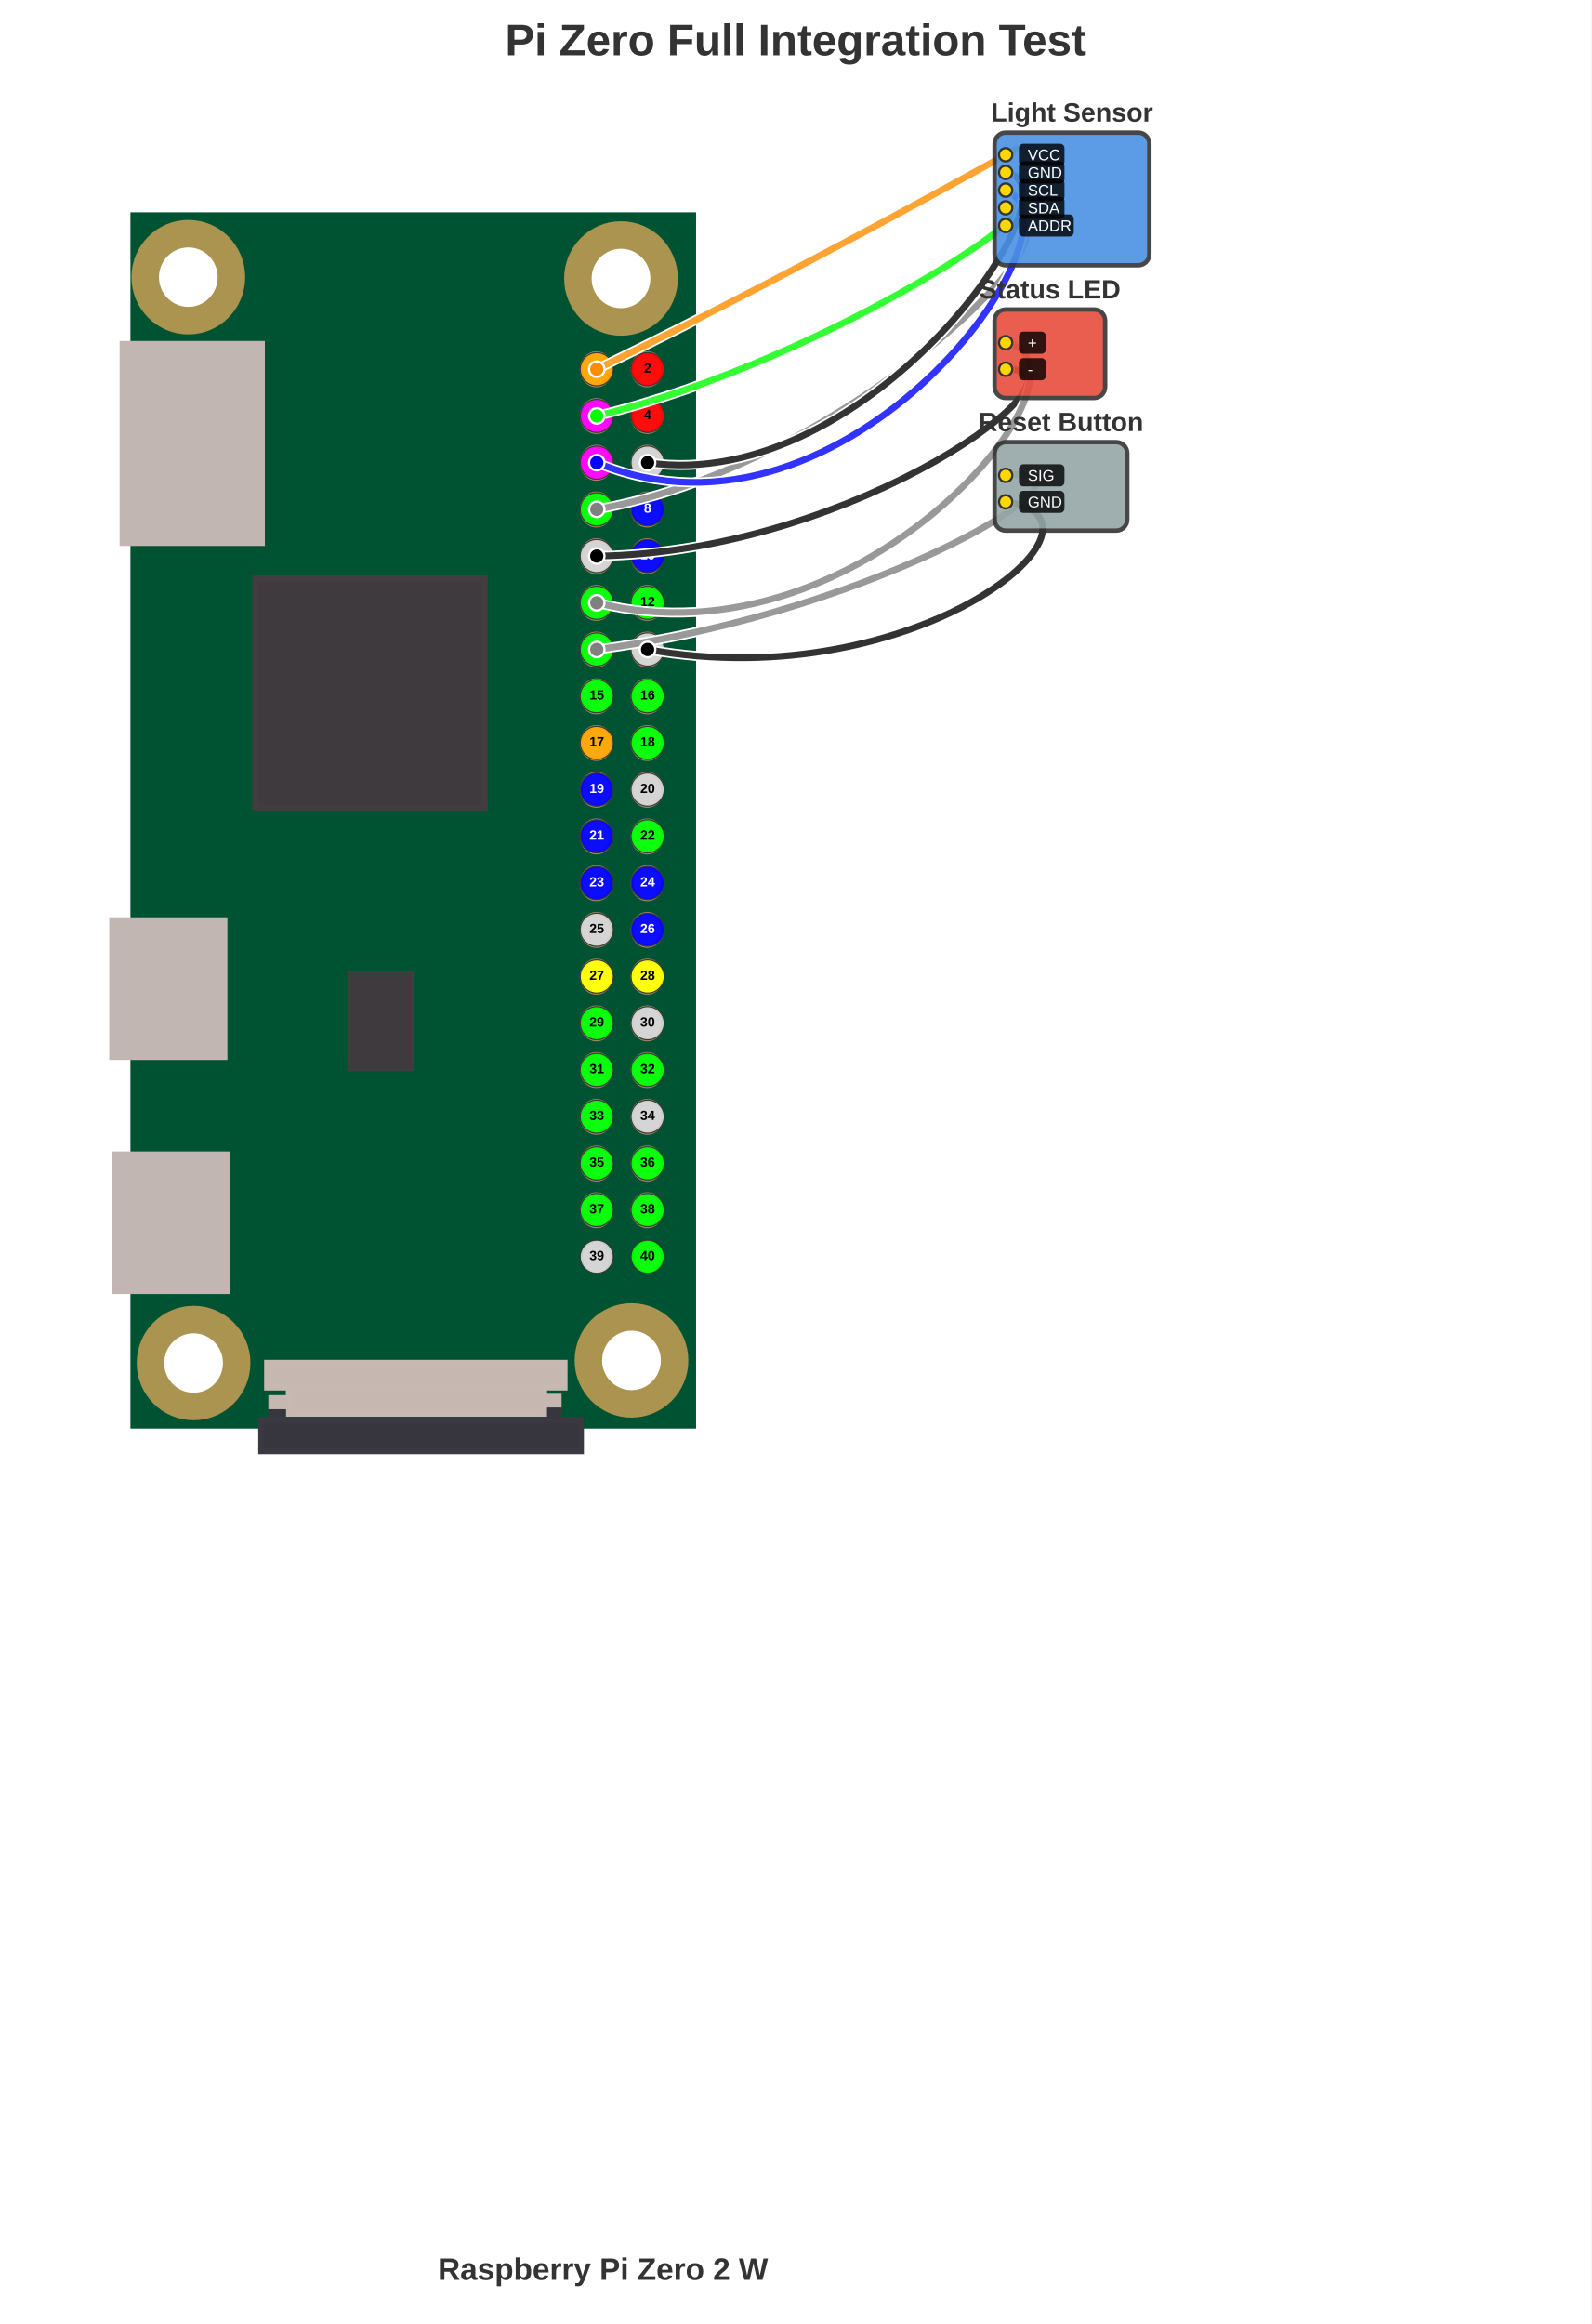
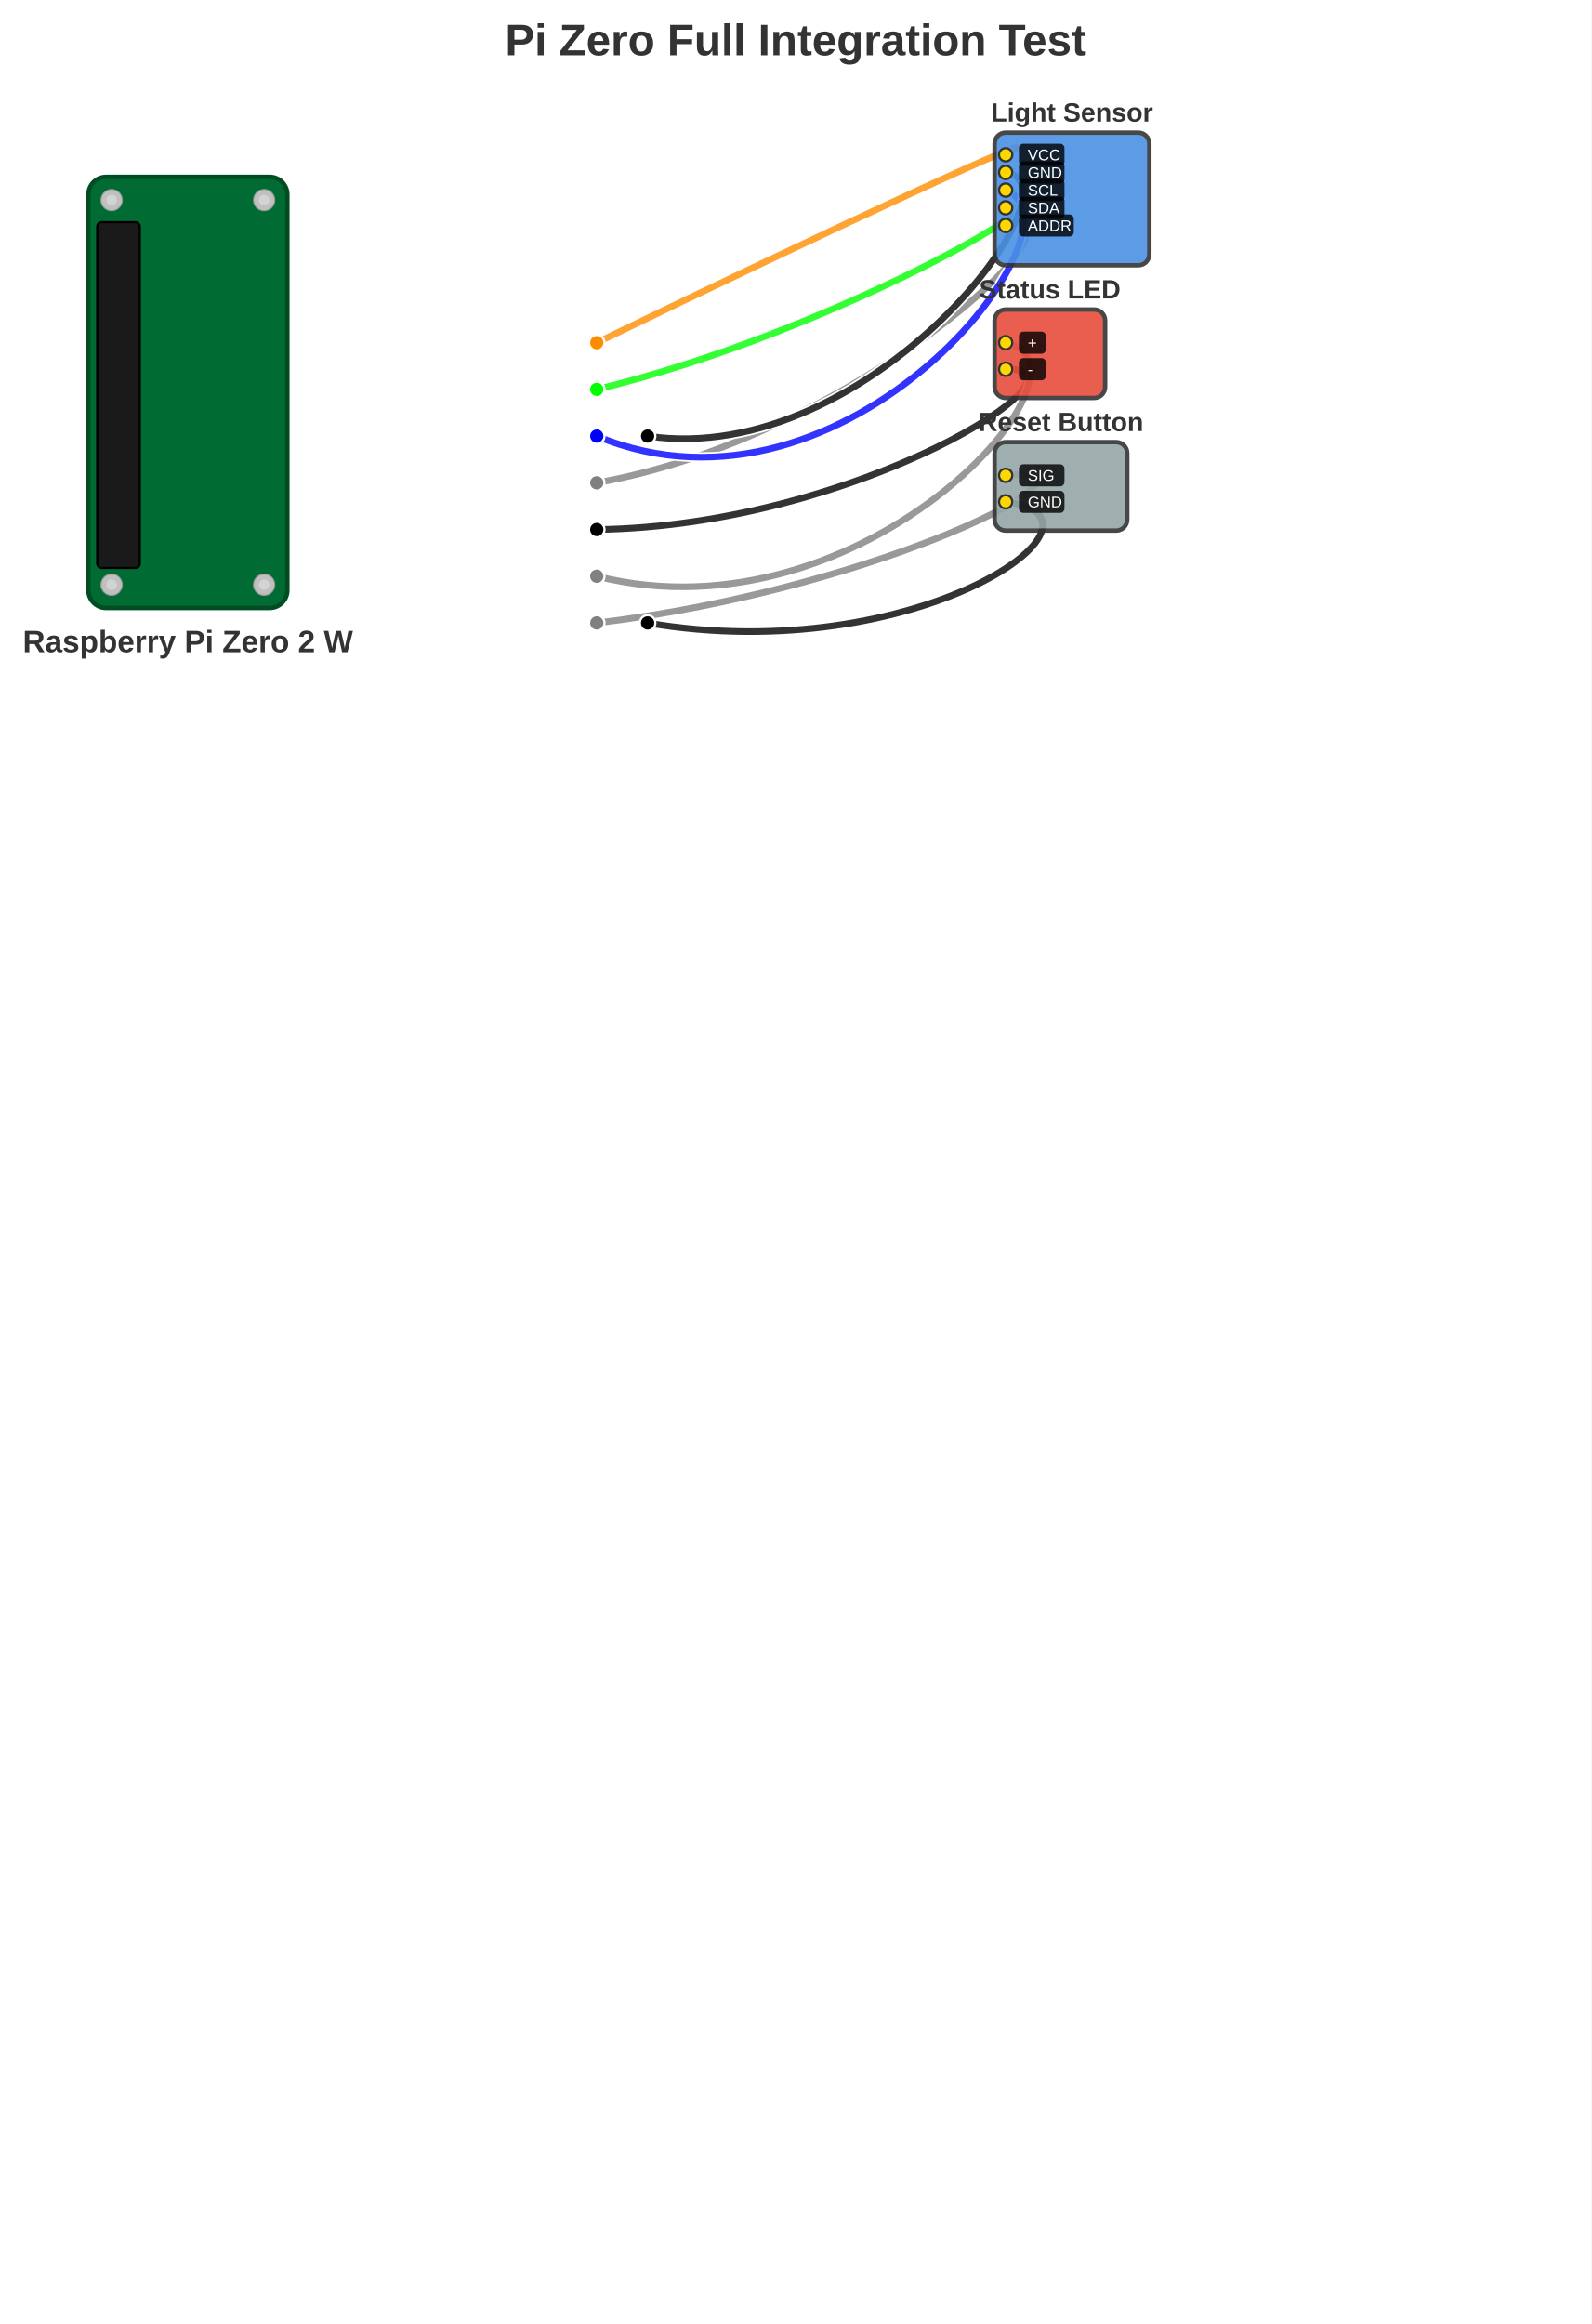
<svg xmlns="http://www.w3.org/2000/svg" width="720.0" height="1051.2" viewBox="0 0 720.0 1051.2">
  <defs>
</defs>
  <rect x="0" y="0" width="720.0" height="1051.2" fill="white" />
  <text x="360.0" y="25" font-size="20" text-anchor="middle" font-family="Arial, sans-serif" font-weight="bold" fill="#333">Pi Zero Full Integration Test</text>
  <g transform="translate(40.0, 80.0)">
-     <g id="Calque-1" transform="matrix(2.834646,0,0,2.834646,-150.1977,-9.325816)">
-       <g id="rect11950" transform="matrix(-0,1,-1,-0,154.1432,1.921143)">
-         <rect x="7.474" y="4.613" width="193.178" height="89.39" style="fill:rgb(0,83,50);stroke:rgb(0,83,50);stroke-width:0.89px;" />
-       </g>
-       <g id="path79-2-4-8" transform="matrix(-0.000583,-1,1,-0.000583,154.1432,1.921143)">
-         <ellipse cx="-17.574" cy="-16.161" rx="6.936" ry="6.88" style="fill:white;stroke:rgb(171,148,79);stroke-width:4.39px;" />
-       </g>
-       <g id="path79-2-4-8-9" transform="matrix(-0.000583,-1,1,-0.000583,154.1432,1.921143)">
-         <ellipse cx="-17.325" cy="-85.218" rx="6.936" ry="6.88" style="fill:white;stroke:rgb(171,148,79);stroke-width:4.39px;" />
-       </g>
-       <g id="path79-2-4-8-0" transform="matrix(-0.000583,-1,1,-0.000583,154.1432,1.921143)">
-         <ellipse cx="-190.596" cy="-84.481" rx="6.936" ry="6.88" style="fill:white;stroke:rgb(171,148,79);stroke-width:4.39px;" />
-       </g>
-       <g id="path79-2-4-8-7" transform="matrix(-0.000583,-1,1,-0.000583,154.1432,1.921143)">
-         <ellipse cx="-190.218" cy="-14.587" rx="6.936" ry="6.88" style="fill:white;stroke:rgb(171,148,79);stroke-width:4.39px;" />
-       </g>
-       <g id="path12034" transform="matrix(-0,1,-1,-0,154.1432,1.921143)">
-         <ellipse cx="32.078" cy="11.959" rx="2.411" ry="2.201" style="fill:white;stroke:rgb(170,137,100);stroke-width:0.91px;" />
-       </g>
-       <g id="path120341" transform="matrix(-0,1,-1,-0,146.0293,1.921143)">
-         <ellipse cx="32.078" cy="11.959" rx="2.411" ry="2.201" style="fill:white;stroke:rgb(170,137,100);stroke-width:0.91px;" />
-       </g>
-       <g id="use12289" transform="matrix(-0,1,-1,-0,154.1432,9.375775)">
-         <ellipse cx="32.078" cy="11.959" rx="2.411" ry="2.201" style="fill:white;stroke:rgb(170,137,100);stroke-width:0.91px;" />
-       </g>
-       <g id="use122891" transform="matrix(-0,1,-1,-0,146.0293,9.375775)">
-         <ellipse cx="32.078" cy="11.959" rx="2.411" ry="2.201" style="fill:white;stroke:rgb(170,137,100);stroke-width:0.91px;" />
-       </g>
-       <g id="use12291" transform="matrix(-0,1,-1,-0,154.1432,16.83043)">
-         <ellipse cx="32.078" cy="11.959" rx="2.411" ry="2.201" style="fill:white;stroke:rgb(170,137,100);stroke-width:0.91px;" />
-       </g>
-       <g id="use122911" transform="matrix(-0,1,-1,-0,146.0293,16.83043)">
-         <ellipse cx="32.078" cy="11.959" rx="2.411" ry="2.201" style="fill:white;stroke:rgb(170,137,100);stroke-width:0.91px;" />
-       </g>
-       <g id="use12293" transform="matrix(-0,1,-1,-0,154.1432,24.28505)">
-         <ellipse cx="32.078" cy="11.959" rx="2.411" ry="2.201" style="fill:white;stroke:rgb(170,137,100);stroke-width:0.91px;" />
-       </g>
-       <g id="use122931" transform="matrix(-0,1,-1,-0,146.0293,24.28505)">
-         <ellipse cx="32.078" cy="11.959" rx="2.411" ry="2.201" style="fill:white;stroke:rgb(170,137,100);stroke-width:0.91px;" />
-       </g>
-       <g id="use12295" transform="matrix(-0,1,-1,-0,154.1432,31.73971)">
-         <ellipse cx="32.078" cy="11.959" rx="2.411" ry="2.201" style="fill:white;stroke:rgb(170,137,100);stroke-width:0.91px;" />
-       </g>
-       <g id="use122951" transform="matrix(-0,1,-1,-0,146.0293,31.73971)">
-         <ellipse cx="32.078" cy="11.959" rx="2.411" ry="2.201" style="fill:white;stroke:rgb(170,137,100);stroke-width:0.91px;" />
-       </g>
-       <g id="use12297" transform="matrix(-0,1,-1,-0,154.1432,39.19437)">
-         <ellipse cx="32.078" cy="11.959" rx="2.411" ry="2.201" style="fill:white;stroke:rgb(170,137,100);stroke-width:0.91px;" />
-       </g>
-       <g id="use122971" transform="matrix(-0,1,-1,-0,146.0293,39.19437)">
-         <ellipse cx="32.078" cy="11.959" rx="2.411" ry="2.201" style="fill:white;stroke:rgb(170,137,100);stroke-width:0.91px;" />
-       </g>
-       <g id="use12299" transform="matrix(-0,1,-1,-0,154.1432,46.64898)">
-         <ellipse cx="32.078" cy="11.959" rx="2.411" ry="2.201" style="fill:white;stroke:rgb(170,137,100);stroke-width:0.91px;" />
-       </g>
-       <g id="use122991" transform="matrix(-0,1,-1,-0,146.0293,46.64898)">
-         <ellipse cx="32.078" cy="11.959" rx="2.411" ry="2.201" style="fill:white;stroke:rgb(170,137,100);stroke-width:0.91px;" />
-       </g>
-       <g id="use12301" transform="matrix(-0,1,-1,-0,154.1432,54.10364)">
-         <ellipse cx="32.078" cy="11.959" rx="2.411" ry="2.201" style="fill:white;stroke:rgb(170,137,100);stroke-width:0.91px;" />
-       </g>
-       <g id="use123011" transform="matrix(-0,1,-1,-0,146.0293,54.10364)">
-         <ellipse cx="32.078" cy="11.959" rx="2.411" ry="2.201" style="fill:white;stroke:rgb(170,137,100);stroke-width:0.91px;" />
-       </g>
-       <g id="use12303" transform="matrix(-0,1,-1,-0,154.1432,61.55826)">
-         <ellipse cx="32.078" cy="11.959" rx="2.411" ry="2.201" style="fill:white;stroke:rgb(170,137,100);stroke-width:0.91px;" />
-       </g>
-       <g id="use123031" transform="matrix(-0,1,-1,-0,146.0293,61.55826)">
-         <ellipse cx="32.078" cy="11.959" rx="2.411" ry="2.201" style="fill:white;stroke:rgb(170,137,100);stroke-width:0.91px;" />
-       </g>
-       <g id="use12305" transform="matrix(-0,1,-1,-0,154.1432,69.01292)">
-         <ellipse cx="32.078" cy="11.959" rx="2.411" ry="2.201" style="fill:white;stroke:rgb(170,137,100);stroke-width:0.91px;" />
-       </g>
-       <g id="use123051" transform="matrix(-0,1,-1,-0,146.0293,69.01292)">
-         <ellipse cx="32.078" cy="11.959" rx="2.411" ry="2.201" style="fill:white;stroke:rgb(170,137,100);stroke-width:0.91px;" />
-       </g>
-       <g id="use12307" transform="matrix(-0,1,-1,-0,154.1432,76.46757)">
-         <ellipse cx="32.078" cy="11.959" rx="2.411" ry="2.201" style="fill:white;stroke:rgb(170,137,100);stroke-width:0.91px;" />
-       </g>
-       <g id="use123071" transform="matrix(-0,1,-1,-0,146.0293,76.46757)">
-         <ellipse cx="32.078" cy="11.959" rx="2.411" ry="2.201" style="fill:white;stroke:rgb(170,137,100);stroke-width:0.91px;" />
-       </g>
-       <g id="use12309" transform="matrix(-0,1,-1,-0,154.1432,83.92219)">
-         <ellipse cx="32.078" cy="11.959" rx="2.411" ry="2.201" style="fill:white;stroke:rgb(170,137,100);stroke-width:0.91px;" />
-       </g>
-       <g id="use123091" transform="matrix(-0,1,-1,-0,146.0293,83.92219)">
-         <ellipse cx="32.078" cy="11.959" rx="2.411" ry="2.201" style="fill:white;stroke:rgb(170,137,100);stroke-width:0.91px;" />
-       </g>
-       <g id="use12311" transform="matrix(-0,1,-1,-0,154.1432,91.37685)">
-         <ellipse cx="32.078" cy="11.959" rx="2.411" ry="2.201" style="fill:white;stroke:rgb(170,137,100);stroke-width:0.91px;" />
-       </g>
-       <g id="use123111" transform="matrix(-0,1,-1,-0,146.0293,91.37685)">
-         <ellipse cx="32.078" cy="11.959" rx="2.411" ry="2.201" style="fill:white;stroke:rgb(170,137,100);stroke-width:0.91px;" />
-       </g>
-       <g id="use12313" transform="matrix(-0,1,-1,-0,154.1432,98.83146)">
-         <ellipse cx="32.078" cy="11.959" rx="2.411" ry="2.201" style="fill:white;stroke:rgb(170,137,100);stroke-width:0.91px;" />
-       </g>
-       <g id="use123131" transform="matrix(-0,1,-1,-0,146.0293,98.83146)">
-         <ellipse cx="32.078" cy="11.959" rx="2.411" ry="2.201" style="fill:white;stroke:rgb(170,137,100);stroke-width:0.91px;" />
-       </g>
-       <g id="use12315" transform="matrix(-0,1,-1,-0,154.1432,106.2861)">
-         <ellipse cx="32.078" cy="11.959" rx="2.411" ry="2.201" style="fill:white;stroke:rgb(170,137,100);stroke-width:0.91px;" />
-       </g>
-       <g id="use123151" transform="matrix(-0,1,-1,-0,146.0293,106.2861)">
-         <ellipse cx="32.078" cy="11.959" rx="2.411" ry="2.201" style="fill:white;stroke:rgb(170,137,100);stroke-width:0.91px;" />
-       </g>
-       <g id="use12317" transform="matrix(-0,1,-1,-0,154.1432,113.7408)">
-         <ellipse cx="32.078" cy="11.959" rx="2.411" ry="2.201" style="fill:white;stroke:rgb(170,137,100);stroke-width:0.91px;" />
-       </g>
-       <g id="use123171" transform="matrix(-0,1,-1,-0,146.0293,113.7408)">
-         <ellipse cx="32.078" cy="11.959" rx="2.411" ry="2.201" style="fill:white;stroke:rgb(170,137,100);stroke-width:0.91px;" />
-       </g>
-       <g id="use12319" transform="matrix(-0,1,-1,-0,154.1432,121.1954)">
-         <ellipse cx="32.078" cy="11.959" rx="2.411" ry="2.201" style="fill:white;stroke:rgb(170,137,100);stroke-width:0.91px;" />
-       </g>
-       <g id="use123191" transform="matrix(-0,1,-1,-0,146.0293,121.1954)">
-         <ellipse cx="32.078" cy="11.959" rx="2.411" ry="2.201" style="fill:white;stroke:rgb(170,137,100);stroke-width:0.91px;" />
-       </g>
-       <g id="use12321" transform="matrix(-0,1,-1,-0,154.1432,128.6501)">
-         <ellipse cx="32.078" cy="11.959" rx="2.411" ry="2.201" style="fill:white;stroke:rgb(170,137,100);stroke-width:0.91px;" />
-       </g>
-       <g id="use123211" transform="matrix(-0,1,-1,-0,146.0293,128.6501)">
-         <ellipse cx="32.078" cy="11.959" rx="2.411" ry="2.201" style="fill:white;stroke:rgb(170,137,100);stroke-width:0.91px;" />
-       </g>
-       <g id="use12323" transform="matrix(-0,1,-1,-0,154.1432,136.1047)">
-         <ellipse cx="32.078" cy="11.959" rx="2.411" ry="2.201" style="fill:white;stroke:rgb(170,137,100);stroke-width:0.91px;" />
-       </g>
-       <g id="use123231" transform="matrix(-0,1,-1,-0,146.0293,136.1047)">
-         <ellipse cx="32.078" cy="11.959" rx="2.411" ry="2.201" style="fill:white;stroke:rgb(170,137,100);stroke-width:0.91px;" />
-       </g>
-       <g id="use12325" transform="matrix(-0,1,-1,-0,154.1432,143.5593)">
-         <ellipse cx="32.078" cy="11.959" rx="2.411" ry="2.201" style="fill:white;" />
-       </g>
-       <g id="use123251" transform="matrix(-0,1,-1,-0,146.0293,143.5593)">
-         <ellipse cx="32.078" cy="11.959" rx="2.411" ry="2.201" style="fill:white;" />
-       </g>
-       <g id="use12363" transform="matrix(-0,1,-1,-0,154.1432,1.92116)">
-         <ellipse cx="32.078" cy="11.959" rx="2.411" ry="2.201" style="fill:white;" />
-       </g>
-       <g id="use123631" transform="matrix(-0,1,-1,-0,146.0293,1.92116)">
-         <ellipse cx="32.078" cy="11.959" rx="2.411" ry="2.201" style="fill:white;" />
-       </g>
-       <g id="use12365" transform="matrix(-0,1,-1,-0,154.1432,9.375775)">
-         <ellipse cx="32.078" cy="11.959" rx="2.411" ry="2.201" style="fill:white;" />
-       </g>
-       <g id="use123651" transform="matrix(-0,1,-1,-0,146.0293,9.375775)">
-         <ellipse cx="32.078" cy="11.959" rx="2.411" ry="2.201" style="fill:white;" />
-       </g>
-       <g id="use12367" transform="matrix(-0,1,-1,-0,154.1432,16.83043)">
-         <ellipse cx="32.078" cy="11.959" rx="2.411" ry="2.201" style="fill:white;" />
-       </g>
-       <g id="use123671" transform="matrix(-0,1,-1,-0,146.0293,16.83043)">
-         <ellipse cx="32.078" cy="11.959" rx="2.411" ry="2.201" style="fill:white;" />
-       </g>
-       <g id="use12369" transform="matrix(-0,1,-1,-0,154.1432,24.28505)">
-         <ellipse cx="32.078" cy="11.959" rx="2.411" ry="2.201" style="fill:white;" />
-       </g>
-       <g id="use123691" transform="matrix(-0,1,-1,-0,146.0293,24.28505)">
-         <ellipse cx="32.078" cy="11.959" rx="2.411" ry="2.201" style="fill:white;" />
-       </g>
-       <g id="use12371" transform="matrix(-0,1,-1,-0,154.1432,31.73971)">
-         <ellipse cx="32.078" cy="11.959" rx="2.411" ry="2.201" style="fill:white;" />
-       </g>
-       <g id="use123711" transform="matrix(-0,1,-1,-0,146.0293,31.73971)">
-         <ellipse cx="32.078" cy="11.959" rx="2.411" ry="2.201" style="fill:white;" />
-       </g>
-       <g id="use12373" transform="matrix(-0,1,-1,-0,154.1432,39.19437)">
-         <ellipse cx="32.078" cy="11.959" rx="2.411" ry="2.201" style="fill:white;" />
-       </g>
-       <g id="use123731" transform="matrix(-0,1,-1,-0,146.0293,39.19437)">
-         <ellipse cx="32.078" cy="11.959" rx="2.411" ry="2.201" style="fill:white;" />
-       </g>
-       <g id="use12375" transform="matrix(-0,1,-1,-0,154.1432,46.64898)">
-         <ellipse cx="32.078" cy="11.959" rx="2.411" ry="2.201" style="fill:white;" />
-       </g>
-       <g id="use123751" transform="matrix(-0,1,-1,-0,146.0293,46.64898)">
-         <ellipse cx="32.078" cy="11.959" rx="2.411" ry="2.201" style="fill:white;" />
-       </g>
-       <g id="use12377" transform="matrix(-0,1,-1,-0,154.1432,54.10364)">
-         <ellipse cx="32.078" cy="11.959" rx="2.411" ry="2.201" style="fill:white;" />
-       </g>
-       <g id="use123771" transform="matrix(-0,1,-1,-0,146.0293,54.10364)">
-         <ellipse cx="32.078" cy="11.959" rx="2.411" ry="2.201" style="fill:white;" />
-       </g>
-       <g id="use12379" transform="matrix(-0,1,-1,-0,154.1432,61.55826)">
-         <ellipse cx="32.078" cy="11.959" rx="2.411" ry="2.201" style="fill:white;" />
-       </g>
-       <g id="use123791" transform="matrix(-0,1,-1,-0,146.0293,61.55826)">
-         <ellipse cx="32.078" cy="11.959" rx="2.411" ry="2.201" style="fill:white;" />
-       </g>
-       <g id="use12381" transform="matrix(-0,1,-1,-0,154.1432,69.01292)">
-         <ellipse cx="32.078" cy="11.959" rx="2.411" ry="2.201" style="fill:white;" />
-       </g>
-       <g id="use123811" transform="matrix(-0,1,-1,-0,146.0293,69.01292)">
-         <ellipse cx="32.078" cy="11.959" rx="2.411" ry="2.201" style="fill:white;" />
-       </g>
-       <g id="use12383" transform="matrix(-0,1,-1,-0,154.1432,76.46757)">
-         <ellipse cx="32.078" cy="11.959" rx="2.411" ry="2.201" style="fill:white;" />
-       </g>
-       <g id="use123831" transform="matrix(-0,1,-1,-0,146.0293,76.46757)">
-         <ellipse cx="32.078" cy="11.959" rx="2.411" ry="2.201" style="fill:white;" />
-       </g>
-       <g id="use12385" transform="matrix(-0,1,-1,-0,154.1432,83.92219)">
-         <ellipse cx="32.078" cy="11.959" rx="2.411" ry="2.201" style="fill:white;" />
-       </g>
-       <g id="use123851" transform="matrix(-0,1,-1,-0,146.0293,83.92219)">
-         <ellipse cx="32.078" cy="11.959" rx="2.411" ry="2.201" style="fill:white;" />
-       </g>
-       <g id="use12387" transform="matrix(-0,1,-1,-0,154.1432,91.37685)">
-         <ellipse cx="32.078" cy="11.959" rx="2.411" ry="2.201" style="fill:white;" />
-       </g>
-       <g id="use123871" transform="matrix(-0,1,-1,-0,146.0293,91.37685)">
-         <ellipse cx="32.078" cy="11.959" rx="2.411" ry="2.201" style="fill:white;" />
-       </g>
-       <g id="use12389" transform="matrix(-0,1,-1,-0,154.1432,98.83146)">
-         <ellipse cx="32.078" cy="11.959" rx="2.411" ry="2.201" style="fill:white;" />
-       </g>
-       <g id="use123891" transform="matrix(-0,1,-1,-0,146.0293,98.83146)">
-         <ellipse cx="32.078" cy="11.959" rx="2.411" ry="2.201" style="fill:white;" />
-       </g>
-       <g id="use12391" transform="matrix(-0,1,-1,-0,154.1432,106.2861)">
-         <ellipse cx="32.078" cy="11.959" rx="2.411" ry="2.201" style="fill:white;" />
-       </g>
-       <g id="use123911" transform="matrix(-0,1,-1,-0,146.0293,106.2861)">
-         <ellipse cx="32.078" cy="11.959" rx="2.411" ry="2.201" style="fill:white;" />
-       </g>
-       <g id="use12393" transform="matrix(-0,1,-1,-0,154.1432,113.7408)">
-         <ellipse cx="32.078" cy="11.959" rx="2.411" ry="2.201" style="fill:white;" />
-       </g>
-       <g id="use123931" transform="matrix(-0,1,-1,-0,146.0293,113.7408)">
-         <ellipse cx="32.078" cy="11.959" rx="2.411" ry="2.201" style="fill:white;" />
-       </g>
-       <g id="use12395" transform="matrix(-0,1,-1,-0,154.1432,121.1954)">
-         <ellipse cx="32.078" cy="11.959" rx="2.411" ry="2.201" style="fill:white;" />
-       </g>
-       <g id="use123951" transform="matrix(-0,1,-1,-0,146.0293,121.1954)">
-         <ellipse cx="32.078" cy="11.959" rx="2.411" ry="2.201" style="fill:white;" />
-       </g>
-       <g id="use12397" transform="matrix(-0,1,-1,-0,154.1432,128.6501)">
-         <ellipse cx="32.078" cy="11.959" rx="2.411" ry="2.201" style="fill:white;" />
-       </g>
-       <g id="use123971" transform="matrix(-0,1,-1,-0,146.0293,128.6501)">
-         <ellipse cx="32.078" cy="11.959" rx="2.411" ry="2.201" style="fill:white;" />
-       </g>
-       <g id="use12399" transform="matrix(-0,1,-1,-0,154.1432,136.1047)">
-         <ellipse cx="32.078" cy="11.959" rx="2.411" ry="2.201" style="fill:white;" />
-       </g>
-       <g id="use123991" transform="matrix(-0,1,-1,-0,146.0293,136.1047)">
-         <ellipse cx="32.078" cy="11.959" rx="2.411" ry="2.201" style="fill:white;" />
-       </g>
-       <g id="rect12401" transform="matrix(-0,1,-1,-0,154.1432,1.921143)">
-         <rect x="65.455" y="37.908" width="36.621" height="36.621" style="fill:rgb(63,58,62);stroke:rgb(67,61,66);stroke-width:0.92px;" />
-       </g>
-       <g id="rect12401-6" transform="matrix(-0,1,-1,-0,154.1432,1.921143)">
-         <rect x="128.247" y="49.43" width="15.67" height="10.229" style="fill:rgb(63,58,62);stroke:rgb(67,61,66);stroke-width:0.32px;" />
-       </g>
-       <g id="rect12418" transform="matrix(-0,1,-1,-0,154.1432,1.921143)">
-         <rect x="190.595" y="25.143" width="3.976" height="47.503" style="fill:rgb(198,184,177);stroke:rgb(199,185,178);stroke-width:0.92px;" />
-       </g>
-       <g id="rect12418-1" transform="matrix(-0,1,-1,-0,154.1432,1.921143)">
-         <rect x="194.761" y="28.366" width="4.015" height="40.847" style="fill:rgb(198,184,177);stroke:rgb(199,185,178);stroke-width:0.86px;" />
-       </g>
-       <g id="rect12418-1-5" transform="matrix(-0,1,-1,-0,154.1432,1.921143)">
-         <rect x="195.633" y="25.724" width="2.086" height="3.134" style="fill:rgb(198,184,177);stroke:rgb(199,185,178);stroke-width:0.17px;" />
-       </g>
-       <g id="rect12418-1-5-0" transform="matrix(-0,1,-1,-0,154.1432,1.921143)">
-         <rect x="195.853" y="69.214" width="2.086" height="3.134" style="fill:rgb(198,184,177);stroke:rgb(199,185,178);stroke-width:0.17px;" />
-       </g>
-       <g id="rect12465" transform="matrix(-0,1,-1,-0,154.1432,1.921143)">
-         <rect x="199.698" y="22.527" width="5.022" height="51.06" style="fill:rgb(55,53,62);stroke:rgb(58,57,65);stroke-width:0.92px;" />
-       </g>
-       <g id="rect12465-4" transform="matrix(-0,1,-1,-0,154.1432,1.921143)">
-         <rect x="198.06" y="69.703" width="1.163" height="2.68" style="fill:rgb(55,53,62);stroke:rgb(58,57,65);stroke-width:0.1px;" />
-       </g>
-       <g id="rect12465-4-6" transform="matrix(-0,1,-1,-0,154.1432,1.921143)">
-         <rect x="197.811" y="25.687" width="1.718" height="2.195" style="fill:rgb(55,53,62);stroke:rgb(58,57,65);stroke-width:0.11px;" />
-       </g>
-       <g id="rect12497" transform="matrix(-0,1,-1,-0,154.1432,1.921143)">
-         <rect x="27.555" y="72.991" width="32.706" height="23.182" style="fill:rgb(193,182,177);" />
-       </g>
-       <g id="rect12497-0" transform="matrix(-0,1,-1,-0,154.1432,1.921143)">
-         <rect x="119.518" y="78.97" width="22.761" height="18.859" style="fill:rgb(193,182,177);" />
-       </g>
-       <g id="rect12497-0-8" transform="matrix(-0,1,-1,-0,154.1432,1.921143)">
-         <rect x="156.881" y="78.6" width="22.761" height="18.859" style="fill:rgb(193,182,177);" />
-       </g>
+     <rect x="0" y="0" width="90.0" height="195.0" rx="8.0" ry="8.0" fill="#006B32" stroke="#004D24" stroke-width="2.0" />
+     <g>
+       <circle cx="10.5" cy="10.5" r="4.8" fill="#C0C0C0" stroke="#999" stroke-width="0.5" />
+       <circle cx="10.5" cy="10.5" r="2.4" fill="white" opacity="0.3" />
+     </g>
+     <g>
+       <circle cx="79.5" cy="10.5" r="4.8" fill="#C0C0C0" stroke="#999" stroke-width="0.5" />
+       <circle cx="79.5" cy="10.5" r="2.4" fill="white" opacity="0.3" />
+     </g>
+     <g>
+       <circle cx="10.5" cy="184.5" r="4.8" fill="#C0C0C0" stroke="#999" stroke-width="0.5" />
+       <circle cx="10.5" cy="184.5" r="2.4" fill="white" opacity="0.3" />
+     </g>
+     <g>
+       <circle cx="79.5" cy="184.5" r="4.8" fill="#C0C0C0" stroke="#999" stroke-width="0.5" />
+       <circle cx="79.5" cy="184.5" r="2.4" fill="white" opacity="0.3" />
+     </g>
+     <g>
+       <rect x="4.0" y="20.5" width="19.24" height="156.4" rx="2" ry="2" fill="#1A1A1A" stroke="#000" stroke-width="1" />
    </g>
  </g>
-   <circle cx="270.0" cy="167.0" r="7.5" fill="#FFA500" stroke="#333" stroke-width="0.5" opacity="0.95" />
-   <text x="270.0" y="168.5" font-size="6.0" text-anchor="middle" font-family="Arial, sans-serif" font-weight="bold" fill="#000000">1</text>
-   <circle cx="293.0" cy="167.0" r="7.5" fill="#FF0000" stroke="#333" stroke-width="0.5" opacity="0.95" />
-   <text x="293.0" y="168.5" font-size="6.0" text-anchor="middle" font-family="Arial, sans-serif" font-weight="bold" fill="#000000">2</text>
-   <circle cx="270.0" cy="188.13" r="7.5" fill="#FF00FF" stroke="#333" stroke-width="0.5" opacity="0.95" />
-   <text x="270.0" y="189.63" font-size="6.0" text-anchor="middle" font-family="Arial, sans-serif" font-weight="bold" fill="#000000">3</text>
-   <circle cx="293.0" cy="188.13" r="7.5" fill="#FF0000" stroke="#333" stroke-width="0.5" opacity="0.95" />
-   <text x="293.0" y="189.63" font-size="6.0" text-anchor="middle" font-family="Arial, sans-serif" font-weight="bold" fill="#000000">4</text>
-   <circle cx="270.0" cy="209.26" r="7.5" fill="#FF00FF" stroke="#333" stroke-width="0.5" opacity="0.95" />
-   <text x="270.0" y="210.76" font-size="6.0" text-anchor="middle" font-family="Arial, sans-serif" font-weight="bold" fill="#000000">5</text>
-   <circle cx="293.0" cy="209.26" r="7.5" fill="#D3D3D3" stroke="#333" stroke-width="0.5" opacity="0.95" />
-   <text x="293.0" y="210.76" font-size="6.0" text-anchor="middle" font-family="Arial, sans-serif" font-weight="bold" fill="#000000">6</text>
-   <circle cx="270.0" cy="230.39" r="7.5" fill="#00FF00" stroke="#333" stroke-width="0.5" opacity="0.95" />
-   <text x="270.0" y="231.89" font-size="6.0" text-anchor="middle" font-family="Arial, sans-serif" font-weight="bold" fill="#000000">7</text>
-   <circle cx="293.0" cy="230.39" r="7.5" fill="#0000FF" stroke="#333" stroke-width="0.5" opacity="0.95" />
-   <text x="293.0" y="231.89" font-size="6.0" text-anchor="middle" font-family="Arial, sans-serif" font-weight="bold" fill="#FFFFFF">8</text>
-   <circle cx="270.0" cy="251.52" r="7.5" fill="#D3D3D3" stroke="#333" stroke-width="0.5" opacity="0.95" />
-   <text x="270.0" y="253.02" font-size="6.0" text-anchor="middle" font-family="Arial, sans-serif" font-weight="bold" fill="#000000">9</text>
-   <circle cx="293.0" cy="251.52" r="7.5" fill="#0000FF" stroke="#333" stroke-width="0.5" opacity="0.95" />
-   <text x="293.0" y="253.02" font-size="6.0" text-anchor="middle" font-family="Arial, sans-serif" font-weight="bold" fill="#FFFFFF">10</text>
-   <circle cx="270.0" cy="272.65" r="7.5" fill="#00FF00" stroke="#333" stroke-width="0.5" opacity="0.95" />
-   <text x="270.0" y="274.15" font-size="6.0" text-anchor="middle" font-family="Arial, sans-serif" font-weight="bold" fill="#000000">11</text>
-   <circle cx="293.0" cy="272.65" r="7.5" fill="#00FF00" stroke="#333" stroke-width="0.5" opacity="0.95" />
-   <text x="293.0" y="274.15" font-size="6.0" text-anchor="middle" font-family="Arial, sans-serif" font-weight="bold" fill="#000000">12</text>
-   <circle cx="270.0" cy="293.78" r="7.5" fill="#00FF00" stroke="#333" stroke-width="0.5" opacity="0.95" />
-   <text x="270.0" y="295.28" font-size="6.0" text-anchor="middle" font-family="Arial, sans-serif" font-weight="bold" fill="#000000">13</text>
-   <circle cx="293.0" cy="293.78" r="7.5" fill="#D3D3D3" stroke="#333" stroke-width="0.5" opacity="0.95" />
-   <text x="293.0" y="295.28" font-size="6.0" text-anchor="middle" font-family="Arial, sans-serif" font-weight="bold" fill="#000000">14</text>
-   <circle cx="270.0" cy="314.91" r="7.5" fill="#00FF00" stroke="#333" stroke-width="0.5" opacity="0.95" />
-   <text x="270.0" y="316.41" font-size="6.0" text-anchor="middle" font-family="Arial, sans-serif" font-weight="bold" fill="#000000">15</text>
-   <circle cx="293.0" cy="314.91" r="7.5" fill="#00FF00" stroke="#333" stroke-width="0.5" opacity="0.95" />
-   <text x="293.0" y="316.41" font-size="6.0" text-anchor="middle" font-family="Arial, sans-serif" font-weight="bold" fill="#000000">16</text>
-   <circle cx="270.0" cy="336.04" r="7.5" fill="#FFA500" stroke="#333" stroke-width="0.5" opacity="0.95" />
-   <text x="270.0" y="337.54" font-size="6.0" text-anchor="middle" font-family="Arial, sans-serif" font-weight="bold" fill="#000000">17</text>
-   <circle cx="293.0" cy="336.04" r="7.5" fill="#00FF00" stroke="#333" stroke-width="0.5" opacity="0.95" />
-   <text x="293.0" y="337.54" font-size="6.0" text-anchor="middle" font-family="Arial, sans-serif" font-weight="bold" fill="#000000">18</text>
-   <circle cx="270.0" cy="357.17" r="7.5" fill="#0000FF" stroke="#333" stroke-width="0.5" opacity="0.95" />
-   <text x="270.0" y="358.67" font-size="6.0" text-anchor="middle" font-family="Arial, sans-serif" font-weight="bold" fill="#FFFFFF">19</text>
-   <circle cx="293.0" cy="357.17" r="7.5" fill="#D3D3D3" stroke="#333" stroke-width="0.5" opacity="0.95" />
-   <text x="293.0" y="358.67" font-size="6.0" text-anchor="middle" font-family="Arial, sans-serif" font-weight="bold" fill="#000000">20</text>
-   <circle cx="270.0" cy="378.3" r="7.5" fill="#0000FF" stroke="#333" stroke-width="0.5" opacity="0.95" />
-   <text x="270.0" y="379.8" font-size="6.0" text-anchor="middle" font-family="Arial, sans-serif" font-weight="bold" fill="#FFFFFF">21</text>
-   <circle cx="293.0" cy="378.3" r="7.5" fill="#00FF00" stroke="#333" stroke-width="0.5" opacity="0.95" />
-   <text x="293.0" y="379.8" font-size="6.0" text-anchor="middle" font-family="Arial, sans-serif" font-weight="bold" fill="#000000">22</text>
-   <circle cx="270.0" cy="399.43" r="7.5" fill="#0000FF" stroke="#333" stroke-width="0.5" opacity="0.95" />
-   <text x="270.0" y="400.93" font-size="6.0" text-anchor="middle" font-family="Arial, sans-serif" font-weight="bold" fill="#FFFFFF">23</text>
-   <circle cx="293.0" cy="399.43" r="7.5" fill="#0000FF" stroke="#333" stroke-width="0.5" opacity="0.95" />
-   <text x="293.0" y="400.93" font-size="6.0" text-anchor="middle" font-family="Arial, sans-serif" font-weight="bold" fill="#FFFFFF">24</text>
-   <circle cx="270.0" cy="420.56" r="7.5" fill="#D3D3D3" stroke="#333" stroke-width="0.5" opacity="0.95" />
-   <text x="270.0" y="422.06" font-size="6.0" text-anchor="middle" font-family="Arial, sans-serif" font-weight="bold" fill="#000000">25</text>
-   <circle cx="293.0" cy="420.56" r="7.5" fill="#0000FF" stroke="#333" stroke-width="0.5" opacity="0.95" />
-   <text x="293.0" y="422.06" font-size="6.0" text-anchor="middle" font-family="Arial, sans-serif" font-weight="bold" fill="#FFFFFF">26</text>
-   <circle cx="270.0" cy="441.69" r="7.5" fill="#FFFF00" stroke="#333" stroke-width="0.5" opacity="0.95" />
-   <text x="270.0" y="443.19" font-size="6.0" text-anchor="middle" font-family="Arial, sans-serif" font-weight="bold" fill="#000000">27</text>
-   <circle cx="293.0" cy="441.69" r="7.5" fill="#FFFF00" stroke="#333" stroke-width="0.5" opacity="0.95" />
-   <text x="293.0" y="443.19" font-size="6.0" text-anchor="middle" font-family="Arial, sans-serif" font-weight="bold" fill="#000000">28</text>
-   <circle cx="270.0" cy="462.82" r="7.5" fill="#00FF00" stroke="#333" stroke-width="0.5" opacity="0.95" />
-   <text x="270.0" y="464.32" font-size="6.0" text-anchor="middle" font-family="Arial, sans-serif" font-weight="bold" fill="#000000">29</text>
-   <circle cx="293.0" cy="462.82" r="7.5" fill="#D3D3D3" stroke="#333" stroke-width="0.5" opacity="0.95" />
-   <text x="293.0" y="464.32" font-size="6.0" text-anchor="middle" font-family="Arial, sans-serif" font-weight="bold" fill="#000000">30</text>
-   <circle cx="270.0" cy="483.95" r="7.5" fill="#00FF00" stroke="#333" stroke-width="0.5" opacity="0.95" />
-   <text x="270.0" y="485.45" font-size="6.0" text-anchor="middle" font-family="Arial, sans-serif" font-weight="bold" fill="#000000">31</text>
-   <circle cx="293.0" cy="483.95" r="7.5" fill="#00FF00" stroke="#333" stroke-width="0.5" opacity="0.95" />
-   <text x="293.0" y="485.45" font-size="6.0" text-anchor="middle" font-family="Arial, sans-serif" font-weight="bold" fill="#000000">32</text>
-   <circle cx="270.0" cy="505.08" r="7.5" fill="#00FF00" stroke="#333" stroke-width="0.5" opacity="0.95" />
-   <text x="270.0" y="506.58" font-size="6.0" text-anchor="middle" font-family="Arial, sans-serif" font-weight="bold" fill="#000000">33</text>
-   <circle cx="293.0" cy="505.08" r="7.5" fill="#D3D3D3" stroke="#333" stroke-width="0.5" opacity="0.95" />
-   <text x="293.0" y="506.58" font-size="6.0" text-anchor="middle" font-family="Arial, sans-serif" font-weight="bold" fill="#000000">34</text>
-   <circle cx="270.0" cy="526.21" r="7.5" fill="#00FF00" stroke="#333" stroke-width="0.5" opacity="0.95" />
-   <text x="270.0" y="527.71" font-size="6.0" text-anchor="middle" font-family="Arial, sans-serif" font-weight="bold" fill="#000000">35</text>
-   <circle cx="293.0" cy="526.21" r="7.5" fill="#00FF00" stroke="#333" stroke-width="0.5" opacity="0.95" />
-   <text x="293.0" y="527.71" font-size="6.0" text-anchor="middle" font-family="Arial, sans-serif" font-weight="bold" fill="#000000">36</text>
-   <circle cx="270.0" cy="547.34" r="7.5" fill="#00FF00" stroke="#333" stroke-width="0.5" opacity="0.95" />
-   <text x="270.0" y="548.84" font-size="6.0" text-anchor="middle" font-family="Arial, sans-serif" font-weight="bold" fill="#000000">37</text>
-   <circle cx="293.0" cy="547.34" r="7.5" fill="#00FF00" stroke="#333" stroke-width="0.5" opacity="0.95" />
-   <text x="293.0" y="548.84" font-size="6.0" text-anchor="middle" font-family="Arial, sans-serif" font-weight="bold" fill="#000000">38</text>
-   <circle cx="270.0" cy="568.47" r="7.5" fill="#D3D3D3" stroke="#333" stroke-width="0.5" opacity="0.95" />
-   <text x="270.0" y="569.97" font-size="6.0" text-anchor="middle" font-family="Arial, sans-serif" font-weight="bold" fill="#000000">39</text>
-   <circle cx="293.0" cy="568.47" r="7.5" fill="#00FF00" stroke="#333" stroke-width="0.5" opacity="0.95" />
-   <text x="293.0" y="569.97" font-size="6.0" text-anchor="middle" font-family="Arial, sans-serif" font-weight="bold" fill="#000000">40</text>
-   <text x="272.8" y="1031.2" font-size="14" text-anchor="middle" font-family="Arial, sans-serif" font-weight="bold" fill="#333">Raspberry Pi Zero 2 W</text>
-   <path d="M 270.00,293.78 C 397.84,277.33 508.84,209.52 455.00,215.00" stroke="white" stroke-width="4.5" fill="none" stroke-linecap="round" stroke-linejoin="round" opacity="1.0" />
-   <path d="M 270.00,293.78 C 397.84,277.33 508.84,209.52 455.00,215.00" stroke="#808080" stroke-width="3" fill="none" stroke-linecap="round" stroke-linejoin="round" opacity="0.8" />
-   <circle cx="270.0" cy="293.78" r="4" fill="white" />
-   <circle cx="270.0" cy="293.78" r="3" fill="#808080" />
+   <text x="85.0" y="295.0" font-size="14" text-anchor="middle" font-family="Arial, sans-serif" font-weight="bold" fill="#333">Raspberry Pi Zero 2 W</text>
+   <path d="M 270.00,281.78 C 397.84,266.51 508.84,209.91 455.00,215.00" stroke="white" stroke-width="4.5" fill="none" stroke-linecap="round" stroke-linejoin="round" opacity="1.0" />
+   <path d="M 270.00,281.78 C 397.84,266.51 508.84,209.91 455.00,215.00" stroke="#808080" stroke-width="3" fill="none" stroke-linecap="round" stroke-linejoin="round" opacity="0.8" />
+   <circle cx="270.0" cy="281.78" r="4" fill="white" />
+   <circle cx="270.0" cy="281.78" r="3" fill="#808080" />
  <circle cx="455.0" cy="215.0" r="4" fill="white" />
  <circle cx="455.0" cy="215.0" r="3" fill="#808080" />
-   <path d="M 270.00,251.52 C 388.24,249.98 499.24,166.49 455.00,167.00" stroke="white" stroke-width="4.5" fill="none" stroke-linecap="round" stroke-linejoin="round" opacity="1.0" />
-   <path d="M 270.00,251.52 C 388.24,249.98 499.24,166.49 455.00,167.00" stroke="#000000" stroke-width="3" fill="none" stroke-linecap="round" stroke-linejoin="round" opacity="0.8" />
-   <circle cx="270.0" cy="251.52" r="4" fill="white" />
-   <circle cx="270.0" cy="251.52" r="3" fill="#000000" />
+   <path d="M 270.00,239.52 C 388.24,237.98 499.24,166.49 455.00,167.00" stroke="white" stroke-width="4.5" fill="none" stroke-linecap="round" stroke-linejoin="round" opacity="1.0" />
+   <path d="M 270.00,239.52 C 388.24,237.98 499.24,166.49 455.00,167.00" stroke="#000000" stroke-width="3" fill="none" stroke-linecap="round" stroke-linejoin="round" opacity="0.8" />
+   <circle cx="270.0" cy="239.52" r="4" fill="white" />
+   <circle cx="270.0" cy="239.52" r="3" fill="#000000" />
  <circle cx="455.0" cy="167.0" r="4" fill="white" />
  <circle cx="455.0" cy="167.0" r="3" fill="#000000" />
-   <path d="M 270.00,272.65 C 391.44,303.34 502.44,165.23 455.00,155.00" stroke="white" stroke-width="4.5" fill="none" stroke-linecap="round" stroke-linejoin="round" opacity="1.0" />
-   <path d="M 270.00,272.65 C 391.44,303.34 502.44,165.23 455.00,155.00" stroke="#808080" stroke-width="3" fill="none" stroke-linecap="round" stroke-linejoin="round" opacity="0.8" />
-   <circle cx="270.0" cy="272.65" r="4" fill="white" />
-   <circle cx="270.0" cy="272.65" r="3" fill="#808080" />
+   <path d="M 270.00,260.65 C 391.44,291.34 502.44,165.23 455.00,155.00" stroke="white" stroke-width="4.5" fill="none" stroke-linecap="round" stroke-linejoin="round" opacity="1.0" />
+   <path d="M 270.00,260.65 C 391.44,291.34 502.44,165.23 455.00,155.00" stroke="#808080" stroke-width="3" fill="none" stroke-linecap="round" stroke-linejoin="round" opacity="0.8" />
+   <circle cx="270.0" cy="260.65" r="4" fill="white" />
+   <circle cx="270.0" cy="260.65" r="3" fill="#808080" />
  <circle cx="455.0" cy="155.0" r="4" fill="white" />
  <circle cx="455.0" cy="155.0" r="3" fill="#808080" />
-   <path d="M 270.00,230.39 C 386.64,209.82 497.64,95.14 455.00,102.00" stroke="white" stroke-width="4.5" fill="none" stroke-linecap="round" stroke-linejoin="round" opacity="1.0" />
-   <path d="M 270.00,230.39 C 386.64,209.82 497.64,95.14 455.00,102.00" stroke="#808080" stroke-width="3" fill="none" stroke-linecap="round" stroke-linejoin="round" opacity="0.8" />
-   <circle cx="270.0" cy="230.39" r="4" fill="white" />
-   <circle cx="270.0" cy="230.39" r="3" fill="#808080" />
+   <path d="M 270.00,218.39 C 386.64,197.82 497.64,95.14 455.00,102.00" stroke="white" stroke-width="4.5" fill="none" stroke-linecap="round" stroke-linejoin="round" opacity="1.0" />
+   <path d="M 270.00,218.39 C 386.64,197.82 497.64,95.14 455.00,102.00" stroke="#808080" stroke-width="3" fill="none" stroke-linecap="round" stroke-linejoin="round" opacity="0.8" />
+   <circle cx="270.0" cy="218.39" r="4" fill="white" />
+   <circle cx="270.0" cy="218.39" r="3" fill="#808080" />
  <circle cx="455.0" cy="102.0" r="4" fill="white" />
  <circle cx="455.0" cy="102.0" r="3" fill="#808080" />
-   <path d="M 270.00,188.13 C 377.04,162.28 488.04,85.38 455.00,94.00" stroke="white" stroke-width="4.5" fill="none" stroke-linecap="round" stroke-linejoin="round" opacity="1.0" />
-   <path d="M 270.00,188.13 C 377.04,162.28 488.04,85.38 455.00,94.00" stroke="#00FF00" stroke-width="3" fill="none" stroke-linecap="round" stroke-linejoin="round" opacity="0.8" />
-   <circle cx="270.0" cy="188.13" r="4" fill="white" />
-   <circle cx="270.0" cy="188.13" r="3" fill="#00FF00" />
+   <path d="M 270.00,176.13 C 377.04,150.28 488.04,85.38 455.00,94.00" stroke="white" stroke-width="4.5" fill="none" stroke-linecap="round" stroke-linejoin="round" opacity="1.0" />
+   <path d="M 270.00,176.13 C 377.04,150.28 488.04,85.38 455.00,94.00" stroke="#00FF00" stroke-width="3" fill="none" stroke-linecap="round" stroke-linejoin="round" opacity="0.8" />
+   <circle cx="270.0" cy="176.13" r="4" fill="white" />
+   <circle cx="270.0" cy="176.13" r="3" fill="#00FF00" />
  <circle cx="455.0" cy="94.0" r="4" fill="white" />
  <circle cx="455.0" cy="94.0" r="3" fill="#00FF00" />
-   <path d="M 270.00,209.26 C 383.44,256.50 494.44,101.75 455.00,86.00" stroke="white" stroke-width="4.5" fill="none" stroke-linecap="round" stroke-linejoin="round" opacity="1.0" />
-   <path d="M 270.00,209.26 C 383.44,256.50 494.44,101.75 455.00,86.00" stroke="#0000FF" stroke-width="3" fill="none" stroke-linecap="round" stroke-linejoin="round" opacity="0.8" />
-   <circle cx="270.0" cy="209.26" r="4" fill="white" />
-   <circle cx="270.0" cy="209.26" r="3" fill="#0000FF" />
+   <path d="M 270.00,197.26 C 383.44,244.50 494.44,101.75 455.00,86.00" stroke="white" stroke-width="4.5" fill="none" stroke-linecap="round" stroke-linejoin="round" opacity="1.0" />
+   <path d="M 270.00,197.26 C 383.44,244.50 494.44,101.75 455.00,86.00" stroke="#0000FF" stroke-width="3" fill="none" stroke-linecap="round" stroke-linejoin="round" opacity="0.8" />
+   <circle cx="270.0" cy="197.26" r="4" fill="white" />
+   <circle cx="270.0" cy="197.26" r="3" fill="#0000FF" />
  <circle cx="455.0" cy="86.0" r="4" fill="white" />
  <circle cx="455.0" cy="86.0" r="3" fill="#0000FF" />
-   <path d="M 270.00,167.00 C 373.84,116.60 484.84,53.20 455.00,70.00" stroke="white" stroke-width="4.5" fill="none" stroke-linecap="round" stroke-linejoin="round" opacity="1.0" />
-   <path d="M 270.00,167.00 C 373.84,116.60 484.84,53.20 455.00,70.00" stroke="#FF8C00" stroke-width="3" fill="none" stroke-linecap="round" stroke-linejoin="round" opacity="0.8" />
-   <circle cx="270.0" cy="167.0" r="4" fill="white" />
-   <circle cx="270.0" cy="167.0" r="3" fill="#FF8C00" />
+   <path d="M 270.00,155.00 C 373.84,104.60 484.84,53.20 455.00,70.00" stroke="white" stroke-width="4.5" fill="none" stroke-linecap="round" stroke-linejoin="round" opacity="1.0" />
+   <path d="M 270.00,155.00 C 373.84,104.60 484.84,53.20 455.00,70.00" stroke="#FF8C00" stroke-width="3" fill="none" stroke-linecap="round" stroke-linejoin="round" opacity="0.8" />
+   <circle cx="270.0" cy="155.0" r="4" fill="white" />
+   <circle cx="270.0" cy="155.0" r="3" fill="#FF8C00" />
  <circle cx="455.0" cy="70.0" r="4" fill="white" />
  <circle cx="455.0" cy="70.0" r="3" fill="#FF8C00" />
-   <path d="M 293.00,293.78 C 414.84,315.80 512.04,234.34 455.00,227.00" stroke="white" stroke-width="4.5" fill="none" stroke-linecap="round" stroke-linejoin="round" opacity="1.0" />
-   <path d="M 293.00,293.78 C 414.84,315.80 512.04,234.34 455.00,227.00" stroke="#000000" stroke-width="3" fill="none" stroke-linecap="round" stroke-linejoin="round" opacity="0.8" />
-   <circle cx="293.0" cy="293.78" r="4" fill="white" />
-   <circle cx="293.0" cy="293.78" r="3" fill="#000000" />
+   <path d="M 293.00,281.78 C 414.84,302.62 512.04,233.95 455.00,227.00" stroke="white" stroke-width="4.5" fill="none" stroke-linecap="round" stroke-linejoin="round" opacity="1.0" />
+   <path d="M 293.00,281.78 C 414.84,302.62 512.04,233.95 455.00,227.00" stroke="#000000" stroke-width="3" fill="none" stroke-linecap="round" stroke-linejoin="round" opacity="0.8" />
+   <circle cx="293.0" cy="281.78" r="4" fill="white" />
+   <circle cx="293.0" cy="281.78" r="3" fill="#000000" />
  <circle cx="455.0" cy="227.0" r="4" fill="white" />
  <circle cx="455.0" cy="227.0" r="3" fill="#000000" />
-   <path d="M 293.00,209.26 C 394.04,224.12 491.24,82.95 455.00,78.00" stroke="white" stroke-width="4.5" fill="none" stroke-linecap="round" stroke-linejoin="round" opacity="1.0" />
-   <path d="M 293.00,209.26 C 394.04,224.12 491.24,82.95 455.00,78.00" stroke="#000000" stroke-width="3" fill="none" stroke-linecap="round" stroke-linejoin="round" opacity="0.8" />
-   <circle cx="293.0" cy="209.26" r="4" fill="white" />
-   <circle cx="293.0" cy="209.26" r="3" fill="#000000" />
+   <path d="M 293.00,197.26 C 394.04,212.12 491.24,82.95 455.00,78.00" stroke="white" stroke-width="4.5" fill="none" stroke-linecap="round" stroke-linejoin="round" opacity="1.0" />
+   <path d="M 293.00,197.26 C 394.04,212.12 491.24,82.95 455.00,78.00" stroke="#000000" stroke-width="3" fill="none" stroke-linecap="round" stroke-linejoin="round" opacity="0.8" />
+   <circle cx="293.0" cy="197.26" r="4" fill="white" />
+   <circle cx="293.0" cy="197.26" r="3" fill="#000000" />
  <circle cx="455.0" cy="78.0" r="4" fill="white" />
  <circle cx="455.0" cy="78.0" r="3" fill="#000000" />
  <text x="485.0" y="55.0" font-size="12.0" text-anchor="middle" font-family="Arial, sans-serif" font-weight="bold" fill="#333">Light Sensor</text>
  <rect x="450.0" y="60.0" width="70.0" height="60.0" rx="5" ry="5" fill="#4A90E2" stroke="#333" stroke-width="2" opacity="0.9" />
  <circle cx="455.0" cy="70.0" r="3" fill="#FFD700" stroke="#333" />
  <rect x="461.0" y="65.0" width="20.6" height="10" rx="2" ry="2" fill="#000000" opacity="0.8" />
  <text x="465.0" y="72.5" font-size="7" text-anchor="start" font-family="Arial, sans-serif" fill="#FFFFFF">VCC</text>
  <circle cx="455.0" cy="78.0" r="3" fill="#FFD700" stroke="#333" />
  <rect x="461.0" y="73.0" width="20.6" height="10" rx="2" ry="2" fill="#000000" opacity="0.8" />
  <text x="465.0" y="80.5" font-size="7" text-anchor="start" font-family="Arial, sans-serif" fill="#FFFFFF">GND</text>
  <circle cx="455.0" cy="86.0" r="3" fill="#FFD700" stroke="#333" />
  <rect x="461.0" y="81.0" width="20.6" height="10" rx="2" ry="2" fill="#000000" opacity="0.8" />
  <text x="465.0" y="88.5" font-size="7" text-anchor="start" font-family="Arial, sans-serif" fill="#FFFFFF">SCL</text>
  <circle cx="455.0" cy="94.0" r="3" fill="#FFD700" stroke="#333" />
  <rect x="461.0" y="89.0" width="20.6" height="10" rx="2" ry="2" fill="#000000" opacity="0.8" />
  <text x="465.0" y="96.5" font-size="7" text-anchor="start" font-family="Arial, sans-serif" fill="#FFFFFF">SDA</text>
  <circle cx="455.0" cy="102.0" r="3" fill="#FFD700" stroke="#333" />
  <rect x="461.0" y="97.0" width="24.8" height="10" rx="2" ry="2" fill="#000000" opacity="0.8" />
  <text x="465.0" y="104.5" font-size="7" text-anchor="start" font-family="Arial, sans-serif" fill="#FFFFFF">ADDR</text>
  <text x="475.0" y="135.0" font-size="12.0" text-anchor="middle" font-family="Arial, sans-serif" font-weight="bold" fill="#333">Status LED</text>
  <rect x="450.0" y="140.0" width="50.0" height="40.0" rx="5" ry="5" fill="#E74C3C" stroke="#333" stroke-width="2" opacity="0.9" />
  <circle cx="455.0" cy="155.0" r="3" fill="#FFD700" stroke="#333" />
  <rect x="461.0" y="150.0" width="12.2" height="10" rx="2" ry="2" fill="#000000" opacity="0.8" />
  <text x="465.0" y="157.5" font-size="7" text-anchor="start" font-family="Arial, sans-serif" fill="#FFFFFF">+</text>
  <circle cx="455.0" cy="167.0" r="3" fill="#FFD700" stroke="#333" />
  <rect x="461.0" y="162.0" width="12.2" height="10" rx="2" ry="2" fill="#000000" opacity="0.8" />
  <text x="465.0" y="169.5" font-size="7" text-anchor="start" font-family="Arial, sans-serif" fill="#FFFFFF">-</text>
  <text x="480.0" y="195.0" font-size="12.0" text-anchor="middle" font-family="Arial, sans-serif" font-weight="bold" fill="#333">Reset Button</text>
  <rect x="450.0" y="200.0" width="60.0" height="40.0" rx="5" ry="5" fill="#95A5A6" stroke="#333" stroke-width="2" opacity="0.9" />
  <circle cx="455.0" cy="215.0" r="3" fill="#FFD700" stroke="#333" />
  <rect x="461.0" y="210.0" width="20.6" height="10" rx="2" ry="2" fill="#000000" opacity="0.8" />
  <text x="465.0" y="217.5" font-size="7" text-anchor="start" font-family="Arial, sans-serif" fill="#FFFFFF">SIG</text>
  <circle cx="455.0" cy="227.0" r="3" fill="#FFD700" stroke="#333" />
  <rect x="461.0" y="222.0" width="20.6" height="10" rx="2" ry="2" fill="#000000" opacity="0.8" />
  <text x="465.0" y="229.5" font-size="7" text-anchor="start" font-family="Arial, sans-serif" fill="#FFFFFF">GND</text>
</svg>
